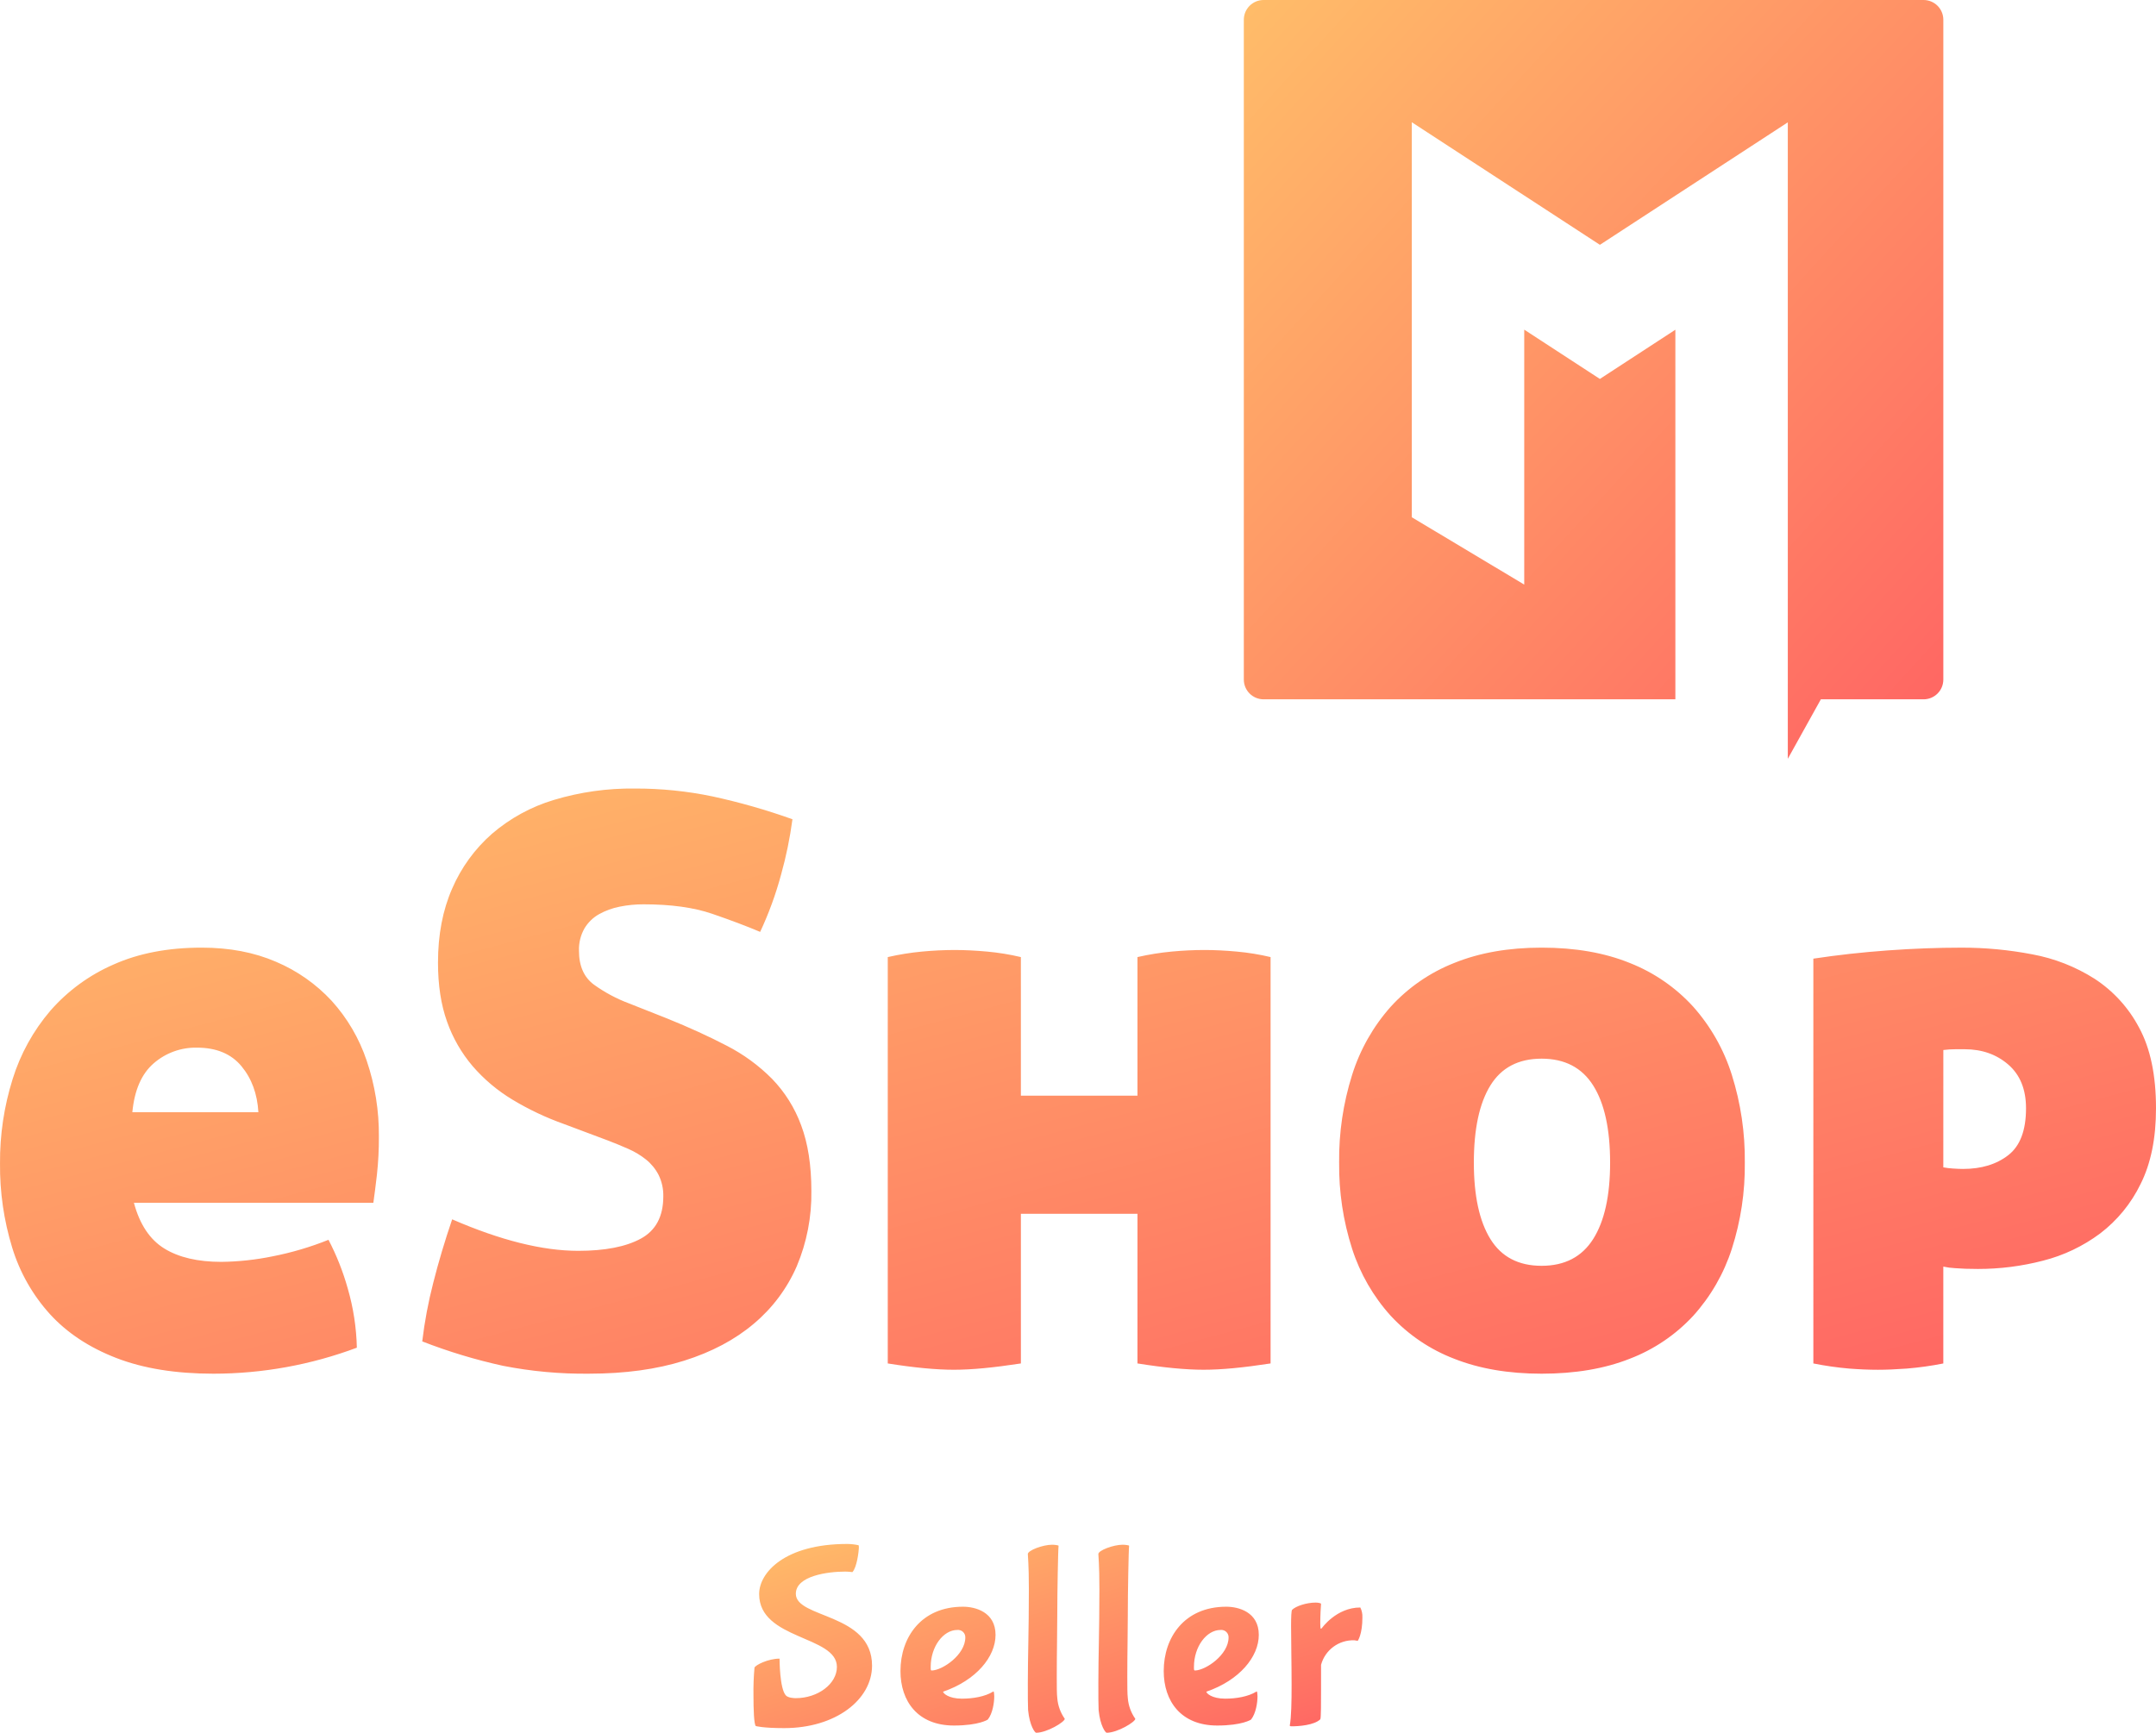
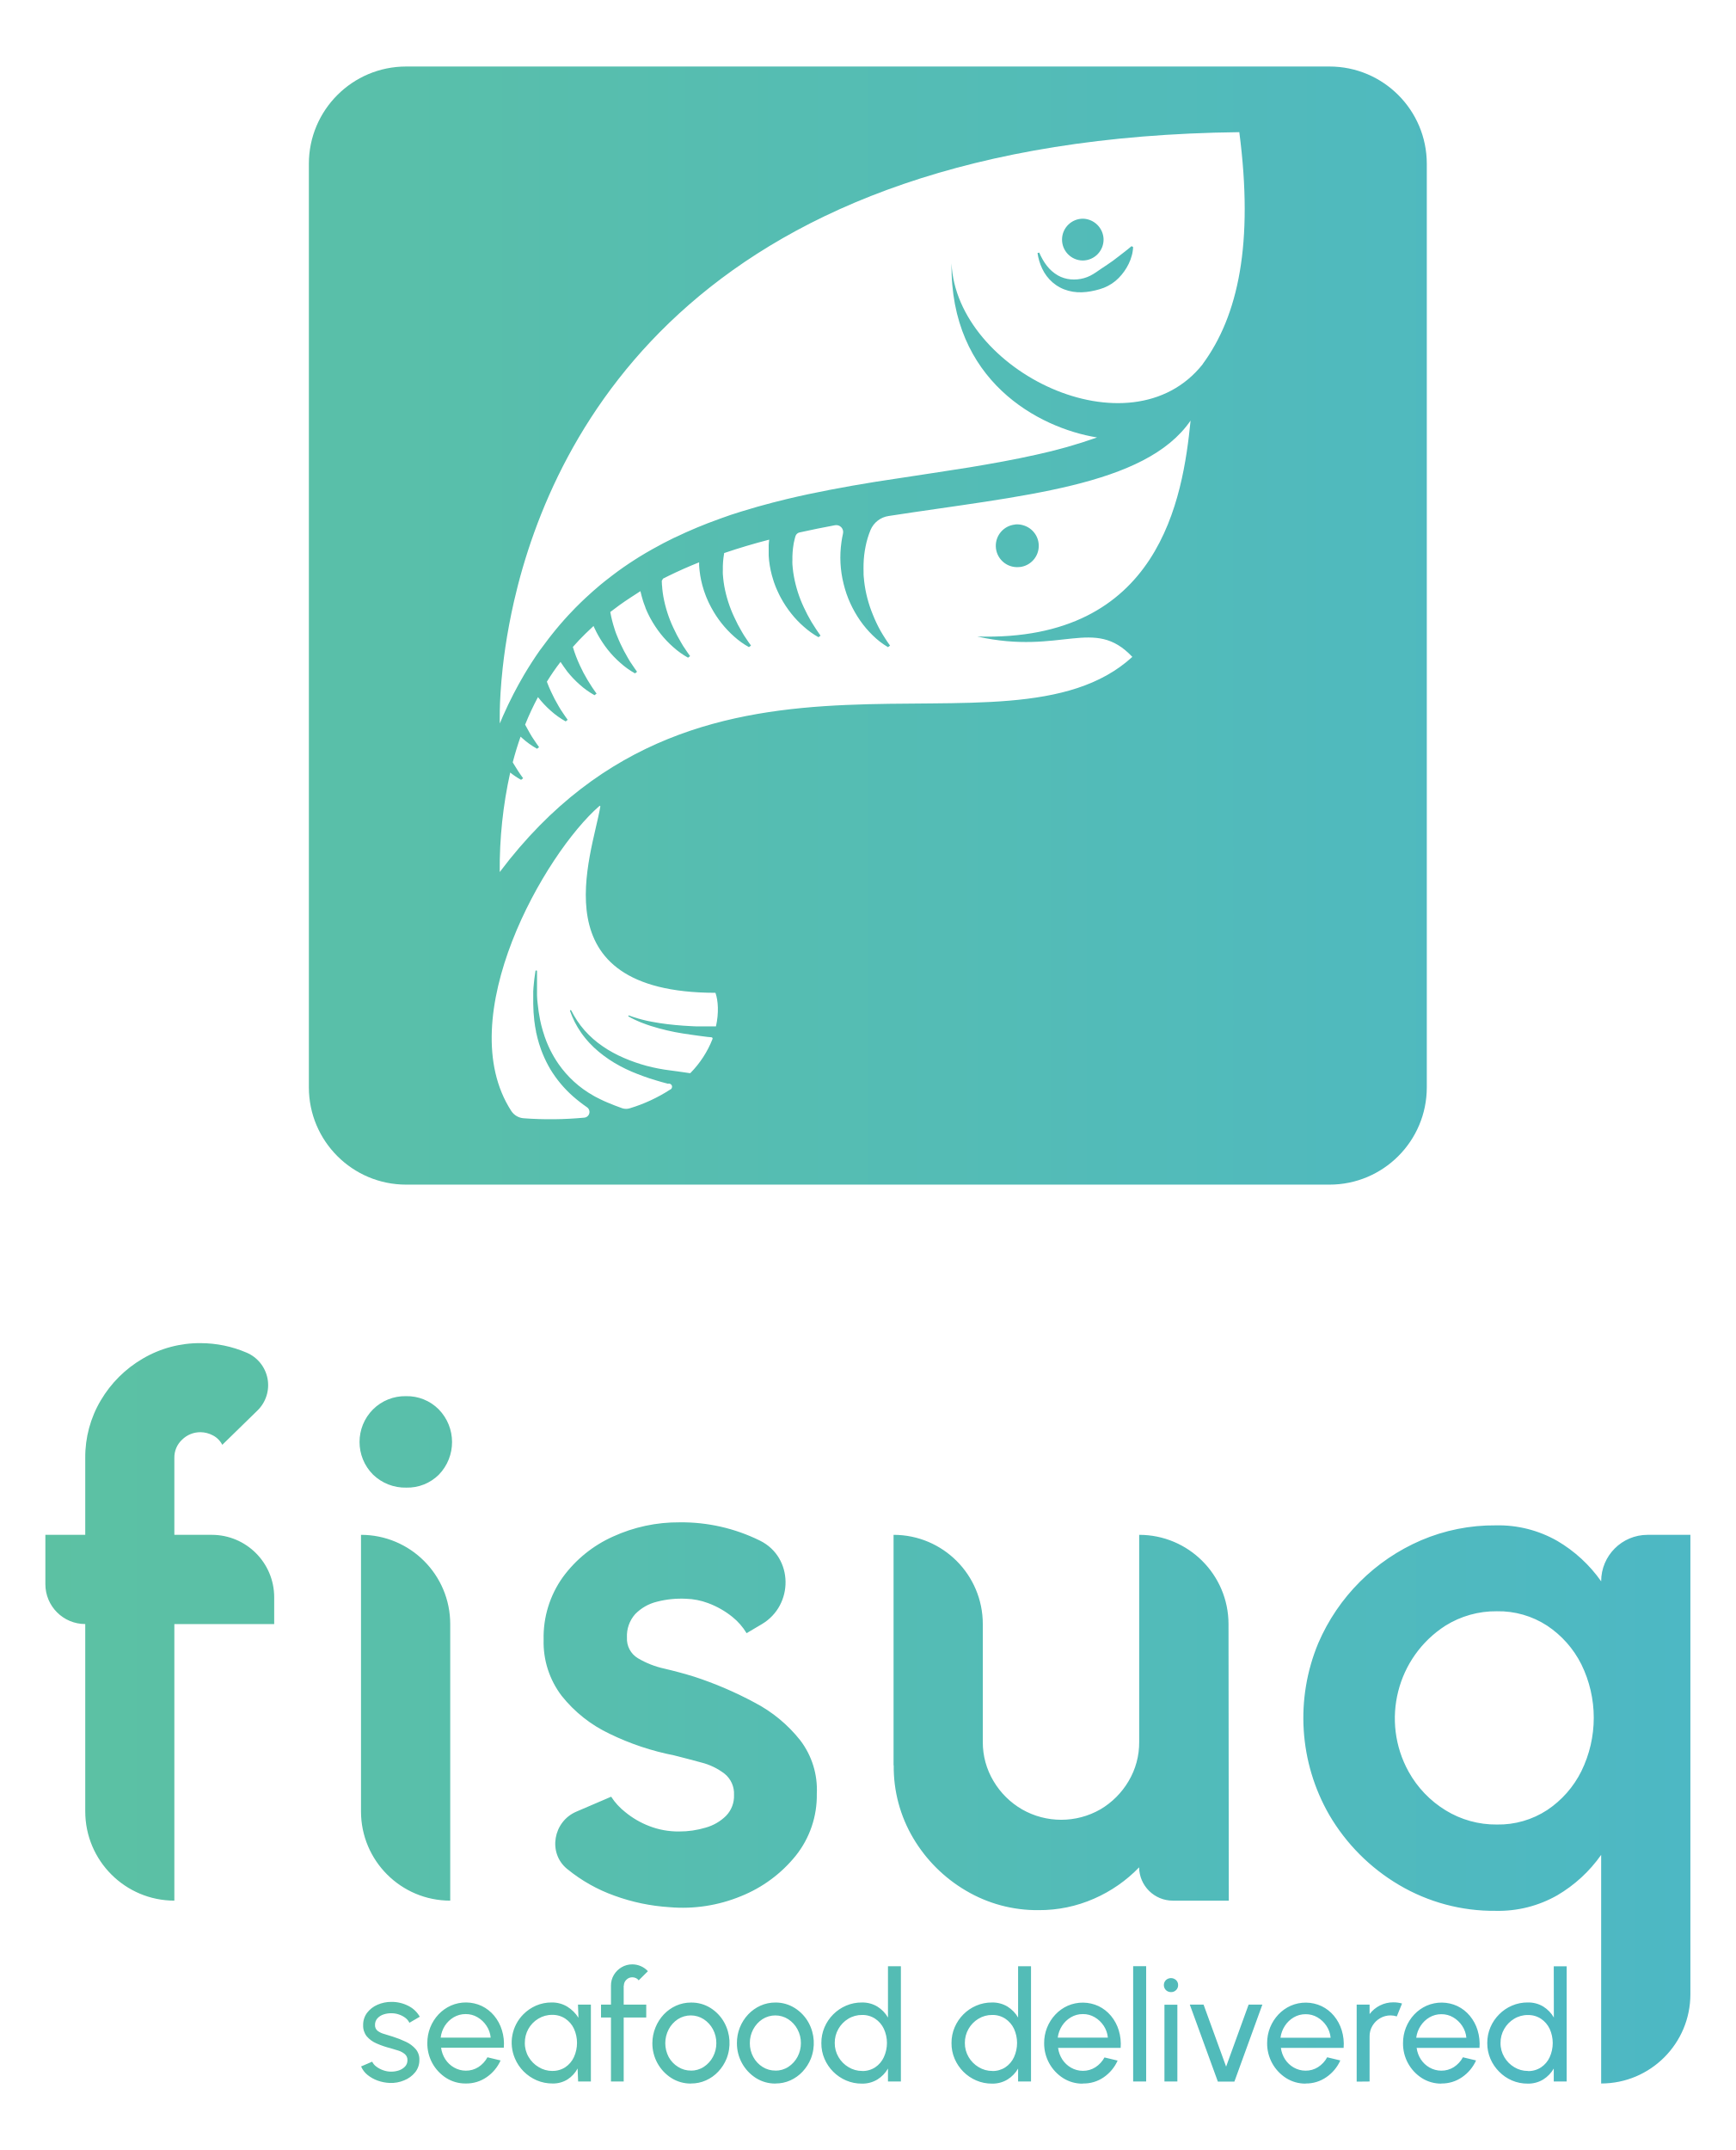
- <svg xmlns="http://www.w3.org/2000/svg" width="909.619" height="731.232" viewBox="0 0 909.619 731.232">
+ <svg xmlns="http://www.w3.org/2000/svg" id="Layer_1" data-name="Layer 1" viewBox="0 0 549.7 680.79">
  <defs>
-     <linearGradient id="linear-gradient" x2="1" y2="1" gradientUnits="objectBoundingBox">
-       <stop offset="0" stop-color="#ffbd69" />
-       <stop offset="1" stop-color="#ff6363" />
+     <linearGradient id="linear-gradient" x1="14.33" y1="340.39" x2="535.36" y2="340.39" gradientUnits="userSpaceOnUse">
+       <stop offset="0" stop-color="#5cc1a3" />
+       <stop offset="1" stop-color="#4db8c4" />
    </linearGradient>
  </defs>
-   <g id="seller" transform="translate(-67.382 -173.327)">
-     <path id="Delivery_Time" data-name="Delivery Time" d="M53.3-22.781c0-22.236-32.155-19.838-32.155-30.3,0-7.63,13.625-9.374,20.819-9.374a22.54,22.54,0,0,1,3.052.218c1.853-1.962,2.725-8.611,2.725-10.682a2.376,2.376,0,0,0-.109-.654,23.27,23.27,0,0,0-4.8-.545c-26.378,0-37.169,12.1-37.169,21.146,0,19.4,32.809,17.44,32.809,30.738,0,7.194-8.066,13.189-17.331,13.189-.763,0-3.161-.109-4.142-1.09-2.725-2.725-2.725-15.587-2.725-15.587-4.8,0-10.246,2.725-10.573,3.815A111.682,111.682,0,0,0,3.27-10.246c0,6,.218,12.208.981,12.971,0,0,2.834.872,11.99.872C37.932,3.6,53.3-8.393,53.3-22.781ZM92.65-34.662c0,7.3-9.592,13.843-14.17,13.952-.436,0-.436-.327-.436-1.526,0-8.611,5.341-15.587,11.227-15.587A3.076,3.076,0,0,1,92.65-34.662Zm-4.8,37.169C98.427,2.507,102.133,0,102.133,0c2.071-2.616,2.725-7.194,2.725-9.81,0-.654-.109-2.071-.327-2.071a.381.381,0,0,0-.218.109C100.934-9.7,95.92-8.829,91.233-8.829c-5.668,0-7.957-2.289-7.957-2.943,13.952-4.8,22.127-14.715,22.127-23.98,0-9.7-8.611-11.881-13.734-11.881-17.658,0-26.378,12.971-26.378,27.141C65.291-7.739,72.594,2.507,87.854,2.507Zm43.6-47.524c0-8.175.327-26.705.545-28.34,0-.218-1.744-.436-2.725-.436-3.924,0-10.246,2.4-10.246,3.924,0,1.2.436,3.924.436,14.933,0,17.331-.436,28.34-.436,39.458,0,5.341,0,9.7.109,11.445.654,6.758,2.943,9.592,3.379,9.592,4.578,0,12.1-4.578,12.1-5.886a17.582,17.582,0,0,1-3.161-8.72c-.218-1.744-.218-5.123-.218-9.265C131.236-28.667,131.454-36.842,131.454-45.017Zm29.757,0c0-8.175.327-26.705.545-28.34,0-.218-1.744-.436-2.725-.436-3.924,0-10.246,2.4-10.246,3.924,0,1.2.436,3.924.436,14.933,0,17.331-.436,28.34-.436,39.458,0,5.341,0,9.7.109,11.445.654,6.758,2.943,9.592,3.379,9.592,4.578,0,12.1-4.578,12.1-5.886a17.582,17.582,0,0,1-3.161-8.72c-.218-1.744-.218-5.123-.218-9.265C160.993-28.667,161.211-36.842,161.211-45.017Zm42.51,10.355c0,7.3-9.592,13.843-14.17,13.952-.436,0-.436-.327-.436-1.526,0-8.611,5.341-15.587,11.227-15.587A3.076,3.076,0,0,1,203.721-34.662Zm-4.8,37.169C209.5,2.507,213.2,0,213.2,0c2.071-2.616,2.725-7.194,2.725-9.81,0-.654-.109-2.071-.327-2.071a.381.381,0,0,0-.218.109c-3.379,2.071-8.393,2.943-13.08,2.943-5.668,0-7.957-2.289-7.957-2.943,13.952-4.8,22.127-14.715,22.127-23.98,0-9.7-8.611-11.881-13.734-11.881-17.658,0-26.378,12.971-26.378,27.141C176.362-7.739,183.665,2.507,198.925,2.507Zm61.258-45.671a8.428,8.428,0,0,0-.872-4.142c-10.137,0-16.241,8.72-16.241,8.72-.218.218-.327.218-.436.218-.218,0-.218-2.289-.218-2.507,0-2.834.218-6.976.327-7.957,0-.327-1.308-.545-2.289-.545-3.924,0-8.393,1.526-9.919,3.052-.327.327-.436,2.943-.436,6.867,0,6.322.218,16.023.218,24.743,0,7.085-.109,13.625-.763,17.222,0,.327.436.327.872.327,2.834,0,9.374-.436,11.99-2.943.327-.327.327-7.194.327-13.407v-9.592A14.052,14.052,0,0,1,256.8-33.463a11.448,11.448,0,0,1,1.417.218S260.183-35.861,260.183-43.164Z" transform="translate(382 899)" fill="url(#linear-gradient)" />
-     <g id="Group_5450" data-name="Group 5450">
-       <path id="Path_5852" data-name="Path 5852" d="M61.4,59.179Q65.059,72.8,74.2,78.454t24.093,5.651a114.224,114.224,0,0,0,21.6-2.327,130.488,130.488,0,0,0,23.6-6.979,106.468,106.468,0,0,1,8.144,20.6,97.573,97.573,0,0,1,3.822,24.926A172.7,172.7,0,0,1,94.969,131.3q-23.929,0-41.044-6.645T26.008,106.2A74.034,74.034,0,0,1,10.056,78.125,117.379,117.379,0,0,1,4.909,42.564,116.017,116.017,0,0,1,10.221,7,81.676,81.676,0,0,1,26.175-21.913,75.224,75.224,0,0,1,52.757-41.355Q68.709-48.5,89.98-48.5q17.614,0,31.407,5.981a68.38,68.38,0,0,1,23.43,16.449A71.457,71.457,0,0,1,159.607-.811a96.87,96.87,0,0,1,5.147,32.07,140.666,140.666,0,0,1-.832,16.118q-.832,7.145-1.5,11.8ZM87.99-6.294A26.926,26.926,0,0,0,69.711.354Q62.067,7,60.738,20.957h53.175q-.665-11.63-7.15-19.441T87.99-6.294Zm198.4-12.3q13.958,5.651,25.092,11.465A75.273,75.273,0,0,1,330.6,6.835a55.669,55.669,0,0,1,12.3,19.608q4.32,11.465,4.32,27.752a78.741,78.741,0,0,1-6.149,31.736,65.924,65.924,0,0,1-18.113,24.257q-11.965,10.136-29.412,15.62t-40.047,5.484a177.953,177.953,0,0,1-36.391-3.323,227.808,227.808,0,0,1-34.061-10.3A188.453,188.453,0,0,1,187.7,92.911q3.323-13.127,7.972-26.753,30.578,13.291,53.175,13.291,16.954,0,26.421-5.147t9.481-17.785a19.525,19.525,0,0,0-2-9.136,20.123,20.123,0,0,0-5.317-6.481,33.492,33.492,0,0,0-7.477-4.487q-4.155-1.828-8.477-3.49l-18.611-6.979a119.765,119.765,0,0,1-21.769-10.3A69.711,69.711,0,0,1,204.313,1.513a59.439,59.439,0,0,1-10.8-18.778q-3.82-10.635-3.82-24.927,0-17.614,5.981-31.24a65.071,65.071,0,0,1,16.778-23.1,71.668,71.668,0,0,1,26.089-14.29,113.589,113.589,0,0,1,34.231-4.819,158.506,158.506,0,0,1,32.736,3.323,269.454,269.454,0,0,1,33.733,9.641,169.939,169.939,0,0,1-4.819,23.43,147.784,147.784,0,0,1-8.807,24.1q-8.641-3.656-20.273-7.644t-28.914-3.987a49.935,49.935,0,0,0-10.136,1,29.647,29.647,0,0,0-8.641,3.157A16.752,16.752,0,0,0,251.5-56.64a17.917,17.917,0,0,0-2.327,9.472q0,9.641,6.314,14.29a63.514,63.514,0,0,0,14.956,7.972ZM484.805,63.83H435.617v63.145q-8.641,1.329-15.62,1.993t-12.629.664q-5.651,0-12.629-.664t-15.288-1.993V-44.512a112.013,112.013,0,0,1,14.457-2.327q7.145-.664,13.792-.664,6.315,0,13.624.664a101.159,101.159,0,0,1,14.29,2.327V13.978H484.8V-44.514a112.019,112.019,0,0,1,14.457-2.327q7.145-.664,13.792-.664,6.314,0,13.624.664a101.169,101.169,0,0,1,14.29,2.327V126.975q-8.641,1.329-15.62,1.993t-12.629.66q-5.651,0-12.629-.664T484.8,126.971Zm85.079-21.6a118.8,118.8,0,0,1,5.484-37.054,78.784,78.784,0,0,1,16.286-28.747,71.887,71.887,0,0,1,26.752-18.447Q634.358-48.5,655.3-48.5q21.269,0,37.222,6.481a71.889,71.889,0,0,1,26.753,18.445A78.782,78.782,0,0,1,735.557,5.175a118.8,118.8,0,0,1,5.484,37.06,114.564,114.564,0,0,1-5.484,36.391,77.538,77.538,0,0,1-16.286,28.249,71.162,71.162,0,0,1-26.752,18.107Q676.566,131.3,655.3,131.3q-20.937,0-36.89-6.315a71.16,71.16,0,0,1-26.753-18.113,77.535,77.535,0,0,1-16.285-28.253,114.559,114.559,0,0,1-5.482-36.387Zm114.326,0q0-21.269-7.145-32.571T655.3-1.645q-14.623,0-21.6,11.3t-6.979,32.577q0,20.937,6.979,32.237t21.6,11.3q14.624,0,21.769-11.3T684.21,42.228Zm140.578,1.993a32.9,32.9,0,0,0,4.155.5q2.493.166,4.154.167,11.632,0,19.11-5.816T859.684,19.3q0-11.965-7.477-18.445t-18.442-6.48h-3.822A41.549,41.549,0,0,0,824.8-5.3ZM769.958-43.848q15.287-2.321,31.406-3.482t31.075-1.164a157.334,157.334,0,0,1,29.911,2.826,73.983,73.983,0,0,1,26.251,10.3,55.431,55.431,0,0,1,18.778,20.606q7.145,13.127,7.145,34.069,0,18.944-6.481,31.9a58.157,58.157,0,0,1-17.116,20.937A68.267,68.267,0,0,1,866.833,83.61a108.819,108.819,0,0,1-27.418,3.49q-5.651,0-9.641-.332a29.276,29.276,0,0,1-4.985-.665V126.98a134.994,134.994,0,0,1-15.453,2.161q-6.813.5-12.13.5-5.651,0-12.13-.5a137.213,137.213,0,0,1-15.116-2.164Z" transform="translate(62.479 621.733)" fill="url(#linear-gradient)" />
-       <path id="Path_6382" data-name="Path 6382" d="M887.684,392.076V670.514a8.339,8.339,0,0,1-8.339,8.339H836.014l-13.946,25.09V551.267h0v-115.9l-.037.025L742.79,487.051h0l-31.919-20.812-2.21-1.43L678.89,445.4l-15.456-10.077v166.7l47.432,28.413V522.85h0l31.912,20.8h0l31.853-20.767V678.853H600.9a8.342,8.342,0,0,1-8.339-8.339V392.076a8.339,8.339,0,0,1,8.339-8.339H879.341a8.336,8.336,0,0,1,8.343,8.339Z" transform="translate(-0.408 -210.41)" fill="url(#linear-gradient)" />
-     </g>
-   </g>
+   <path d="M55.22,461.66V486H67.07a19.77,19.77,0,0,1,19.77,19.77v8.49H55.22v87.57h0A28.26,28.26,0,0,1,27,573.56V514.25h0a12.63,12.63,0,0,1-12.63-12.62V486H27V461.66a35.07,35.07,0,0,1,4.92-18.24,37.11,37.11,0,0,1,13.26-13.2,35.58,35.58,0,0,1,18.42-4.92,37.11,37.11,0,0,1,14.48,3h0a11.19,11.19,0,0,1,3.47,18.32L70.4,457.5a6.88,6.88,0,0,0-3-3,8.46,8.46,0,0,0-3.88-1,8.21,8.21,0,0,0-5.85,2.37A7.65,7.65,0,0,0,55.22,461.66Zm73.47,9.39a14.65,14.65,0,0,1-10.54-4.11,14.63,14.63,0,0,1,0-20.68,14.4,14.4,0,0,1,10.43-4.17,14.17,14.17,0,0,1,10.36,4.17,14.83,14.83,0,0,1,.06,20.68A14.1,14.1,0,0,1,128.69,471.05ZM114.33,486h0a28.26,28.26,0,0,1,28.26,28.26v87.57h0a28.26,28.26,0,0,1-28.26-28.26ZM212,603.9a62.11,62.11,0,0,1-17.43-3.65,50.19,50.19,0,0,1-14.88-8.4l-.13-.1c-6.13-5.08-4.34-15,3-18.11l11-4.72a20,20,0,0,0,4.52,4.92,27.39,27.39,0,0,0,7.47,4.35,25.44,25.44,0,0,0,9.55,1.74,28.73,28.73,0,0,0,8.4-1.22,14.84,14.84,0,0,0,6.48-3.77,9,9,0,0,0,2.49-6.6,8.08,8.08,0,0,0-2.95-6.66,20.18,20.18,0,0,0-7.41-3.59c-3-.81-5.85-1.56-8.63-2.26A83,83,0,0,1,193.07,549a42.63,42.63,0,0,1-15.17-12,28,28,0,0,1-5.73-17.78,32.68,32.68,0,0,1,6.08-19.81,39.9,39.9,0,0,1,15.87-12.85,49.83,49.83,0,0,1,21.14-4.52,56,56,0,0,1,25.31,5.74l.23.11c10.53,5.3,10.62,20.41.47,26.4l-4.82,2.85a19.45,19.45,0,0,0-4.51-5.16,27.41,27.41,0,0,0-7.68-4.36,21.66,21.66,0,0,0-7-1.38,30.7,30.7,0,0,0-9.21.94,14.35,14.35,0,0,0-6.89,3.93,10.41,10.41,0,0,0-2.6,7.42,7.17,7.17,0,0,0,3.47,6.54,28.22,28.22,0,0,0,8.4,3.3q4.92,1.15,9.44,2.55a117.33,117.33,0,0,1,19.17,8.22,44.85,44.85,0,0,1,14.42,11.94A25.79,25.79,0,0,1,258.69,568,30.56,30.56,0,0,1,252,587.63a42.73,42.73,0,0,1-17.32,12.79A48.45,48.45,0,0,1,212,603.9Zm71-44.94V486h0a28.26,28.26,0,0,1,28.26,28.26v37.3A23.82,23.82,0,0,0,314.67,564a25.09,25.09,0,0,0,9,8.92,25,25,0,0,0,24.85,0,25.29,25.29,0,0,0,8.91-8.92,23.82,23.82,0,0,0,3.36-12.45V486h0a28.29,28.29,0,0,1,28.29,28.26l.09,87.57H371.43a10.66,10.66,0,0,1-10.66-10.54h0a44.63,44.63,0,0,1-14.24,9.9,43,43,0,0,1-17.61,3.65,44.27,44.27,0,0,1-23.05-6.2,47.08,47.08,0,0,1-16.62-16.56A44.18,44.18,0,0,1,283.05,559Zm190.69,46.1a58.89,58.89,0,0,1-30.64-8.22A62.2,62.2,0,0,1,421,574.71a61.6,61.6,0,0,1-3.48-54.44,62.17,62.17,0,0,1,32.55-32.54A58.93,58.93,0,0,1,473.74,483a37.59,37.59,0,0,1,19.46,4.92,44.55,44.55,0,0,1,13.9,12.8h0A14.71,14.71,0,0,1,521.81,486h13.55V631.47a28.26,28.26,0,0,1-28.26,28.26h0V587.34a44.55,44.55,0,0,1-13.9,12.8A37.59,37.59,0,0,1,473.74,605.06Zm.35-94.86a30.16,30.16,0,0,0-16.27,4.57A34.9,34.9,0,0,0,446.12,561a33.24,33.24,0,0,0,11.7,12.22,30.46,30.46,0,0,0,16.27,4.51A28.16,28.16,0,0,0,490,573.15a31.75,31.75,0,0,0,10.82-12.28,38.39,38.39,0,0,0,0-33.88A31.83,31.83,0,0,0,490,514.77,28.19,28.19,0,0,0,474.09,510.2ZM123.46,659.56a12.94,12.94,0,0,1-3.84-.74,11,11,0,0,1-3.26-1.83,7,7,0,0,1-2-2.66l3.51-1.51a4.14,4.14,0,0,0,1.31,1.56,7.87,7.87,0,0,0,2.19,1.16,7.3,7.3,0,0,0,2.51.44,7.64,7.64,0,0,0,2.51-.41,4.78,4.78,0,0,0,1.91-1.23,2.83,2.83,0,0,0,.74-2,2.36,2.36,0,0,0-.82-1.91,6,6,0,0,0-2-1.1c-.82-.26-1.65-.52-2.5-.76a27.26,27.26,0,0,1-4.48-1.53,8.32,8.32,0,0,1-3.1-2.26,5.39,5.39,0,0,1-1.13-3.52,6.35,6.35,0,0,1,1.25-3.92,8.26,8.26,0,0,1,3.3-2.55,10.73,10.73,0,0,1,4.38-.9,11.5,11.5,0,0,1,5.38,1.26,8.52,8.52,0,0,1,3.63,3.44l-3.29,1.92a4.2,4.2,0,0,0-1.26-1.55,7,7,0,0,0-2-1.06,7.2,7.2,0,0,0-2.24-.41,7.6,7.6,0,0,0-2.64.36,4.48,4.48,0,0,0-2,1.26,3,3,0,0,0-.75,2.08,2.23,2.23,0,0,0,.8,1.85,5.92,5.92,0,0,0,2.06,1c.86.25,1.79.54,2.79.86a32.44,32.44,0,0,1,4.14,1.63,9.21,9.21,0,0,1,3.1,2.32,5,5,0,0,1,1.16,3.43,6.08,6.08,0,0,1-1.34,3.91,8.46,8.46,0,0,1-3.47,2.54A10.55,10.55,0,0,1,123.46,659.56Zm24,.17a11.32,11.32,0,0,1-6.12-1.73,12.91,12.91,0,0,1-6-11.07,13.15,13.15,0,0,1,3.56-9.1,12.42,12.42,0,0,1,3.89-2.76,11.84,11.84,0,0,1,9.77.11,11.71,11.71,0,0,1,3.94,3.08,13.06,13.06,0,0,1,2.46,4.58,14.6,14.6,0,0,1,.6,5.57H139.7a8.82,8.82,0,0,0,1.36,3.69,8,8,0,0,0,2.74,2.57,7.51,7.51,0,0,0,3.71,1,7.29,7.29,0,0,0,4-1.13,8.53,8.53,0,0,0,2.87-3.11l4.16,1a12.7,12.7,0,0,1-4.4,5.29A11.23,11.23,0,0,1,147.51,659.73Zm-7.94-14.53h15.88a8,8,0,0,0-1.32-3.74,8.58,8.58,0,0,0-2.85-2.71,7.2,7.2,0,0,0-3.77-1,7.36,7.36,0,0,0-3.75,1,8.49,8.49,0,0,0-2.81,2.69A8.88,8.88,0,0,0,139.57,645.2Zm43.53-10.45h4.09V659.1H183.1l-.17-4.12a9.3,9.3,0,0,1-3.15,3.44,8.61,8.61,0,0,1-4.79,1.31,12.56,12.56,0,0,1-5-1,13.24,13.24,0,0,1-4.13-2.8,12.9,12.9,0,0,1-2.78-4.13,12.73,12.73,0,0,1,2.69-14,12.9,12.9,0,0,1,4-2.73,12.29,12.29,0,0,1,4.92-1,9.31,9.31,0,0,1,5,1.35,10.87,10.87,0,0,1,3.51,3.5Zm-8.18,21a7.33,7.33,0,0,0,4.18-1.18,7.75,7.75,0,0,0,2.72-3.2,10.86,10.86,0,0,0,0-9,7.86,7.86,0,0,0-2.74-3.18,7.26,7.26,0,0,0-4.15-1.19,8.24,8.24,0,0,0-4.38,1.2,8.8,8.8,0,0,0-4.28,7.67,8.51,8.51,0,0,0,1.19,4.46,8.94,8.94,0,0,0,3.16,3.19A8.22,8.22,0,0,0,174.92,655.76Zm22.66-27v6h7.14v4.09h-7.14V659.1H193.5V638.84h-3.15v-4.09h3.15v-6a6.43,6.43,0,0,1,.91-3.39,6.93,6.93,0,0,1,2.46-2.44,6.53,6.53,0,0,1,3.39-.91,6.67,6.67,0,0,1,2.66.55,6.55,6.55,0,0,1,2.28,1.61l-2.92,2.9a2.22,2.22,0,0,0-.88-.72,2.7,2.7,0,0,0-1.14-.25,2.57,2.57,0,0,0-1.88.78A2.53,2.53,0,0,0,197.58,628.74Zm21.26,31a11.38,11.38,0,0,1-6.13-1.73,13,13,0,0,1-6.05-11.07,13.18,13.18,0,0,1,1-5,13.32,13.32,0,0,1,2.62-4.09,12.38,12.38,0,0,1,3.88-2.76,11.47,11.47,0,0,1,4.73-1A11.32,11.32,0,0,1,225,635.8a12.68,12.68,0,0,1,4.4,4.65,13.5,13.5,0,0,1,.7,11.44,13.21,13.21,0,0,1-2.62,4.08,12,12,0,0,1-3.87,2.76A11.28,11.28,0,0,1,218.84,659.73Zm0-4.09a7.36,7.36,0,0,0,4.12-1.2,8.65,8.65,0,0,0,2.9-3.19,9,9,0,0,0,1.06-4.32,9.12,9.12,0,0,0-1.08-4.39,8.75,8.75,0,0,0-2.91-3.18,7.59,7.59,0,0,0-8.21,0,8.67,8.67,0,0,0-2.89,3.2,9.44,9.44,0,0,0,0,8.77,8.33,8.33,0,0,0,3,3.14A7.39,7.39,0,0,0,218.84,655.64Zm26.78,4.09a11.35,11.35,0,0,1-6.13-1.73,13,13,0,0,1-6.05-11.07,13.1,13.1,0,0,1,3.57-9.1,12.38,12.38,0,0,1,3.88-2.76,11.47,11.47,0,0,1,4.73-1,11.34,11.34,0,0,1,6.12,1.73,12.68,12.68,0,0,1,4.4,4.65,13.5,13.5,0,0,1,.7,11.44,13.39,13.39,0,0,1-2.62,4.08,12,12,0,0,1-3.87,2.76A11.28,11.28,0,0,1,245.62,659.73Zm0-4.09a7.36,7.36,0,0,0,4.12-1.2,8.65,8.65,0,0,0,2.9-3.19,9.14,9.14,0,0,0,1.06-4.32,9,9,0,0,0-1.09-4.39,8.58,8.58,0,0,0-2.91-3.18,7.58,7.58,0,0,0-8.2,0,8.69,8.69,0,0,0-2.9,3.2,9.11,9.11,0,0,0-1.07,4.36,9,9,0,0,0,1.1,4.41,8.39,8.39,0,0,0,2.94,3.14A7.43,7.43,0,0,0,245.62,655.64Zm35.66-33.06h4.09V659.1h-4.09V655a9.88,9.88,0,0,1-3.34,3.46,9.08,9.08,0,0,1-4.92,1.31,12.32,12.32,0,0,1-5-1,13,13,0,0,1-6.84-6.84,12.28,12.28,0,0,1-1-5,12.41,12.41,0,0,1,1-5,13,13,0,0,1,6.84-6.85,12.32,12.32,0,0,1,5-1,9.08,9.08,0,0,1,4.92,1.31,9.88,9.88,0,0,1,3.34,3.46Zm-8.21,33.18a7.33,7.33,0,0,0,4.18-1.18,7.75,7.75,0,0,0,2.72-3.2,10.76,10.76,0,0,0,0-9,7.86,7.86,0,0,0-2.74-3.18,7.26,7.26,0,0,0-4.15-1.19,8.23,8.23,0,0,0-4.37,1.2,8.86,8.86,0,0,0-3.12,3.2,8.72,8.72,0,0,0-1.17,4.47,8.61,8.61,0,0,0,1.19,4.46,8.94,8.94,0,0,0,3.16,3.19A8.22,8.22,0,0,0,273.07,655.76Zm49.42-33.18h4.09V659.1h-4.09V655a9.88,9.88,0,0,1-3.34,3.46,9.07,9.07,0,0,1-4.91,1.31,12.33,12.33,0,0,1-5-1,12.91,12.91,0,0,1-4.08-2.76,13.25,13.25,0,0,1-2.76-4.08,12.28,12.28,0,0,1-1-5,12.41,12.41,0,0,1,1-5,13.18,13.18,0,0,1,2.76-4.09,12.91,12.91,0,0,1,4.08-2.76,12.33,12.33,0,0,1,5-1,9.07,9.07,0,0,1,4.91,1.31,9.88,9.88,0,0,1,3.34,3.46Zm-8.2,33.18a7.32,7.32,0,0,0,4.17-1.18,7.7,7.7,0,0,0,2.73-3.2,10.86,10.86,0,0,0,0-9,7.94,7.94,0,0,0-2.74-3.18,7.28,7.28,0,0,0-4.15-1.19,8.18,8.18,0,0,0-4.37,1.2,8.89,8.89,0,0,0-3.13,3.2,8.72,8.72,0,0,0-1.17,4.47,8.61,8.61,0,0,0,1.19,4.46,9,9,0,0,0,3.17,3.19A8.19,8.19,0,0,0,314.29,655.76Zm28.63,4a11.35,11.35,0,0,1-6.13-1.73,13,13,0,0,1-6.05-11.07,13.1,13.1,0,0,1,3.57-9.1,12.38,12.38,0,0,1,3.88-2.76,11.87,11.87,0,0,1,9.78.11,11.71,11.71,0,0,1,3.94,3.08,13.22,13.22,0,0,1,2.46,4.58,15,15,0,0,1,.6,5.57H335.1a9,9,0,0,0,1.36,3.69,8.11,8.11,0,0,0,2.74,2.57,7.52,7.52,0,0,0,3.72,1,7.23,7.23,0,0,0,4-1.13,8.47,8.47,0,0,0,2.88-3.11l4.16,1a12.72,12.72,0,0,1-4.41,5.29A11.18,11.18,0,0,1,342.92,659.73ZM335,645.2h15.87a8.11,8.11,0,0,0-1.31-3.74,8.68,8.68,0,0,0-2.85-2.71,7.2,7.2,0,0,0-3.77-1,7.31,7.31,0,0,0-3.75,1,8.43,8.43,0,0,0-2.82,2.69A9,9,0,0,0,335,645.2Zm23.88,13.9V622.58H363V659.1Zm12-28.31a2.25,2.25,0,0,1-1.63-.64,2.25,2.25,0,0,1,0-3.16,2.37,2.37,0,0,1,3.22,0,2.09,2.09,0,0,1,.65,1.58,2.12,2.12,0,0,1-.64,1.58A2.16,2.16,0,0,1,370.88,630.79Zm-2.09,4h4.09V659.1h-4.09Zm22.15,24.35h-5.23l-8.89-24.39h4.36l7.14,19.64,7.13-19.64h4.35Zm22.55.63a11.38,11.38,0,0,1-6.13-1.73,13,13,0,0,1-6.05-11.07,13.18,13.18,0,0,1,.95-5,13.32,13.32,0,0,1,2.62-4.09,12.38,12.38,0,0,1,3.88-2.76,11.87,11.87,0,0,1,9.78.11,11.71,11.71,0,0,1,3.94,3.08,13.06,13.06,0,0,1,2.46,4.58,15,15,0,0,1,.6,5.57H405.67A8.83,8.83,0,0,0,407,652.1a8,8,0,0,0,2.73,2.57,7.55,7.55,0,0,0,3.72,1,7.23,7.23,0,0,0,4-1.13,8.47,8.47,0,0,0,2.88-3.11l4.16,1a12.65,12.65,0,0,1-4.41,5.29A11.18,11.18,0,0,1,413.49,659.73Zm-7.94-14.53h15.87a8.11,8.11,0,0,0-1.31-3.74,8.68,8.68,0,0,0-2.85-2.71,7.2,7.2,0,0,0-3.77-1,7.31,7.31,0,0,0-3.75,1,8.31,8.31,0,0,0-2.81,2.69A8.88,8.88,0,0,0,405.55,645.2Zm24.12,13.9V634.75h4.09v3a9.43,9.43,0,0,1,3.27-2.72,9.28,9.28,0,0,1,4.28-1,9.94,9.94,0,0,1,2.73.37l-1.66,4.09a6.42,6.42,0,0,0-1.95-.32,6.52,6.52,0,0,0-3.34.89,6.73,6.73,0,0,0-2.43,2.4,6.4,6.4,0,0,0-.9,3.36V659.1Zm26.81.63a11.38,11.38,0,0,1-6.13-1.73,12.94,12.94,0,0,1-6-11.07,13.15,13.15,0,0,1,3.56-9.1,12.31,12.31,0,0,1,3.89-2.76,11.84,11.84,0,0,1,9.77.11,11.71,11.71,0,0,1,3.94,3.08,13.06,13.06,0,0,1,2.46,4.58,15,15,0,0,1,.6,5.57H448.66A8.83,8.83,0,0,0,450,652.1a8,8,0,0,0,2.73,2.57,7.55,7.55,0,0,0,3.72,1,7.29,7.29,0,0,0,4-1.13,8.53,8.53,0,0,0,2.87-3.11l4.16,1a12.65,12.65,0,0,1-4.41,5.29A11.18,11.18,0,0,1,456.48,659.73Zm-7.94-14.53h15.87a8,8,0,0,0-1.31-3.74,8.68,8.68,0,0,0-2.85-2.71,7.2,7.2,0,0,0-3.77-1,7.31,7.31,0,0,0-3.75,1,8.4,8.4,0,0,0-2.81,2.69A8.88,8.88,0,0,0,448.54,645.2Zm43.55-22.62h4.09V659.1h-4.09V655a9.94,9.94,0,0,1-3.33,3.46,9.13,9.13,0,0,1-4.92,1.31,12.33,12.33,0,0,1-5-1A12.75,12.75,0,0,1,474.8,656a13.1,13.1,0,0,1-2.77-4.08,12.45,12.45,0,0,1-1-5,12.58,12.58,0,0,1,1-5,13,13,0,0,1,2.77-4.09,12.75,12.75,0,0,1,4.07-2.76,12.33,12.33,0,0,1,5-1,9.13,9.13,0,0,1,4.92,1.31,9.94,9.94,0,0,1,3.33,3.46Zm-8.2,33.18a7.29,7.29,0,0,0,4.17-1.18,7.7,7.7,0,0,0,2.73-3.2,10.86,10.86,0,0,0,0-9,7.86,7.86,0,0,0-2.74-3.18,7.28,7.28,0,0,0-4.15-1.19,8.18,8.18,0,0,0-4.37,1.2,8.89,8.89,0,0,0-3.13,3.2,8.72,8.72,0,0,0-1.17,4.47,8.52,8.52,0,0,0,1.2,4.46,8.87,8.87,0,0,0,3.16,3.19A8.19,8.19,0,0,0,483.89,655.76Zm-141-573.31a6.64,6.64,0,0,0,6.62-6.83,6.71,6.71,0,0,0-6.45-6.41,6.62,6.62,0,1,0-.17,13.24Zm14.37-3.62-1,.79-1,.77-.95.74c-1.25,1-2.46,1.87-3.69,2.68L348.89,85l-1.76,1.21a17.33,17.33,0,0,1-1.85,1.1,10.85,10.85,0,0,1-2,.77,11.62,11.62,0,0,1-2.09.38,12.51,12.51,0,0,1-2.12,0,10.63,10.63,0,0,1-2.08-.41,9.47,9.47,0,0,1-2-.87,11.9,11.9,0,0,1-3.42-3,16,16,0,0,1-1.34-2,22.56,22.56,0,0,1-1.1-2.2l-.54.15a18.46,18.46,0,0,0,.55,2.51,17.28,17.28,0,0,0,.94,2.44,13.23,13.23,0,0,0,3.27,4.33,12.57,12.57,0,0,0,5,2.65,13.59,13.59,0,0,0,2.84.47,16.18,16.18,0,0,0,2.87-.08,23.16,23.16,0,0,0,2.82-.5,20.55,20.55,0,0,0,2.74-.83,14.06,14.06,0,0,0,2.52-1.32,13.33,13.33,0,0,0,2.17-1.79,16.82,16.82,0,0,0,3.18-4.52,13.82,13.82,0,0,0,.95-2.56c.06-.22.12-.45.17-.67s.09-.44.12-.67a9,9,0,0,0,.13-1.38l-.49-.26C358,78.28,357.65,78.56,357.3,78.83Zm-35.81,87.23a6.76,6.76,0,1,0,7.41,7.42A6.8,6.8,0,0,0,321.49,166.06Zm0,0a6.76,6.76,0,1,0,7.41,7.42A6.8,6.8,0,0,0,321.49,166.06ZM97.82,51.89v292.4a30.82,30.82,0,0,0,30.82,30.82H421.05a30.82,30.82,0,0,0,30.83-30.82V51.89a30.83,30.83,0,0,0-30.83-30.83H128.64A30.82,30.82,0,0,0,97.82,51.89ZM226.75,325h-.15l-1.26,0h-1.27l-2.55,0c-.85,0-1.7,0-2.54-.07-1.69-.08-3.38-.2-5.06-.36s-3.37-.35-5-.61c-.41-.06-.83-.12-1.25-.21l-1.25-.22-1.25-.25-.62-.14-.61-.15c-.21-.06-.42-.09-.62-.15l-.62-.17c-.4-.11-.82-.21-1.22-.36l-.61-.18c-.21-.07-.41-.12-.61-.2l-1.05-.38a.18.18,0,0,0-.22.09h0a.19.19,0,0,0,0,.07.17.17,0,0,0,.09.16l1,.54.58.29.59.28c.39.19.79.35,1.19.53l.6.25.61.23c1.62.63,3.28,1.15,5,1.62.83.23,1.68.43,2.53.64s1.69.38,2.54.55,1.71.31,2.56.45,1.72.27,2.57.38c1.73.23,3.44.51,5.17.7.43.06.86.09,1.3.12h0a.4.4,0,0,1,.34.55,32,32,0,0,1-7,10.77l-.15.05-2.38-.35-3.8-.52a56.37,56.37,0,0,1-7.54-1.45,52.75,52.75,0,0,1-7.22-2.52c-1.17-.5-2.31-1.06-3.43-1.67a33.77,33.77,0,0,1-3.26-2,30.74,30.74,0,0,1-5.75-5.06,28.32,28.32,0,0,1-2.35-3.07,32.44,32.44,0,0,1-1.87-3.24.17.17,0,0,0-.22-.08l-.06,0,0,0a.18.18,0,0,0-.11.22,31.14,31.14,0,0,0,1.5,3.53,30.29,30.29,0,0,0,2.07,3.45l.6.81c.18.25.38.49.57.73s.43.53.66.79l.72.81a31.2,31.2,0,0,0,2.95,2.8,39.87,39.87,0,0,0,6.75,4.54c1.2.65,2.42,1.23,3.66,1.77s2.51,1,3.78,1.48,2.56.87,3.86,1.27,2.6.77,3.91,1.1h0a1,1,0,0,1,.59,1.92,50.2,50.2,0,0,1-12.63,5.84,3.87,3.87,0,0,1-2.45,0h0c-1.58-.56-3.15-1.16-4.69-1.82l-1.15-.5c-.18-.08-.38-.17-.56-.27l-.56-.27c-.38-.17-.75-.37-1.12-.56l-.56-.29-.54-.31a33.34,33.34,0,0,1-11-10,35.63,35.63,0,0,1-2.57-4.34l-.55-1.15c-.17-.39-.32-.78-.5-1.17-.07-.19-.17-.39-.24-.59l-.22-.6-.22-.59-.11-.3-.09-.31-.39-1.21a5.34,5.34,0,0,1-.18-.62l-.17-.62-.17-.62c-.06-.21-.09-.42-.15-.63l-.28-1.26c-.33-1.69-.6-3.4-.76-5.12l-.07-.65-.06-.65-.07-1.3,0-.65c0-.22,0-.44,0-.65l0-1.31c0-.43,0-.87,0-1.3l0-1.32c0-.44,0-.87,0-1.31l0-1.14a.18.18,0,0,0-.16-.19h-.14a.17.17,0,0,0-.19.15c-.12.81-.24,1.63-.35,2.45l-.14,1.31c-.05.44-.11.88-.13,1.33l-.09,1.32c0,.23,0,.45,0,.67l0,.66,0,1.34c0,.22,0,.44,0,.66v.67a50.39,50.39,0,0,0,.34,5.35l.19,1.33c0,.22.06.45.1.67l.12.67.13.66q0,.33.12.66l.31,1.33.08.32.09.33.19.65.18.66c.06.21.15.43.22.64.14.43.28.87.43,1.29l.5,1.28a38.67,38.67,0,0,0,2.44,4.91,37.18,37.18,0,0,0,7.06,8.46,48.36,48.36,0,0,0,4.53,3.54,1.81,1.81,0,0,1-.85,3.29,114.6,114.6,0,0,1-19.15.2,5.14,5.14,0,0,1-4-2.34c-19.12-29.57,10.58-81.48,27.93-96.55a.18.18,0,0,1,.29.16c-2.56,15.41-20.2,58.89,36.34,59a.17.17,0,0,1,.16.11C227.43,316.85,227.72,320.67,226.75,325ZM358.62,208c-39.91,36.56-135-18.67-200.35,68.13a139.41,139.41,0,0,1,3.32-31.51,23.22,23.22,0,0,0,3.44,2.31l.65-.5-.76-1.06c-.25-.36-.49-.73-.74-1.08-.47-.73-.94-1.46-1.38-2.21-.15-.23-.28-.47-.41-.7.73-2.81,1.56-5.51,2.48-8.12l.55.49a25.69,25.69,0,0,0,4.66,3.34l.65-.5-.76-1.07c-.25-.35-.49-.72-.73-1.08-.48-.72-1-1.45-1.39-2.2-.54-.91-1-1.84-1.54-2.78a88.45,88.45,0,0,1,4.07-8.72h0a31.28,31.28,0,0,0,4.09,4.35,26.34,26.34,0,0,0,4.68,3.34l.64-.5-.76-1.07-.73-1.08c-.48-.72-1-1.46-1.39-2.2a46.93,46.93,0,0,1-2.41-4.61c-.48-1-.91-2.06-1.3-3.11q2-3.27,4.32-6.27c.66,1,1.36,2,2.1,3a32.57,32.57,0,0,0,4,4.21,25.71,25.71,0,0,0,4.67,3.33l.65-.5-.77-1.07c-.25-.35-.48-.71-.73-1.08-.47-.72-.94-1.45-1.38-2.2a43.88,43.88,0,0,1-2.42-4.6,41.41,41.41,0,0,1-2.21-5.82c1.28-1.47,2.62-2.87,4-4.22.84-.82,1.69-1.63,2.55-2.42.08.17.15.34.22.5l.33.68c.11.23.21.46.33.68l.35.66c.09.15.16.29.24.44a35,35,0,0,0,3,4.5,31.14,31.14,0,0,0,4,4.2,25.22,25.22,0,0,0,4.66,3.34l.65-.5-.75-1.07c-.25-.35-.49-.71-.73-1.07-.49-.72-1-1.46-1.4-2.21a50.29,50.29,0,0,1-2.41-4.6l-.54-1.21c-.5-1.17-1-2.37-1.35-3.58a38.07,38.07,0,0,1-1.27-5.05.78.78,0,0,1,0-.16c.94-.73,1.89-1.44,2.86-2.14q1.75-1.26,3.57-2.44,1.51-1,3.09-2c.22,1,.49,2,.8,3l.24.73c.08.24.18.48.27.72l.27.72,0,.08.26.62c.07.15.13.31.2.46s.07.16.1.23l.33.69c.11.22.21.46.33.67l.35.67a34.88,34.88,0,0,0,3.26,4.94,32.38,32.38,0,0,0,4,4.2,25.24,25.24,0,0,0,4.67,3.33l.65-.5-.76-1.06c-.26-.35-.49-.72-.73-1.08-.48-.72-1-1.45-1.39-2.21a45.86,45.86,0,0,1-2.42-4.6,39.94,39.94,0,0,1-3.16-9.84c-.15-.84-.27-1.69-.35-2.54,0-.43-.07-.86-.11-1.28s0-.82-.05-1.22l.4-.7,1.68-.84c3.17-1.56,6.43-3,9.75-4.32,0,.34,0,.68,0,1l.06.82.08.8a30.94,30.94,0,0,0,1.33,6.16l.08.26.43,1.19.27.72.3.7.36.82.27.56c.2.42.41.84.64,1.25l.05.09a33.17,33.17,0,0,0,7.23,9.14,25.84,25.84,0,0,0,4.68,3.34l.65-.5-.77-1.06c-.24-.36-.48-.73-.73-1.09-.48-.72-1-1.45-1.39-2.2a46.93,46.93,0,0,1-2.41-4.61,40,40,0,0,1-3.16-9.83c-.16-.85-.26-1.7-.35-2.55-.05-.42-.08-.86-.11-1.28s0-.85,0-1.29a26.33,26.33,0,0,1,.38-5.09c0-.09,0-.19.05-.29,4.65-1.58,9.42-3,14.24-4.24v.06c-.06.56-.13,1.12-.15,1.68,0,.28,0,.56,0,.83v.83c0,.55,0,1.1,0,1.64a7.36,7.36,0,0,0,.06.82l.07.8a31.2,31.2,0,0,0,1.34,6.17l.21.66.29.79.27.71.3.71c.1.23.2.46.31.69l.32.68c.11.23.21.46.33.68l.35.66a34,34,0,0,0,3.26,4.94,31.14,31.14,0,0,0,4,4.2,26,26,0,0,0,4.66,3.34l.65-.5-.75-1.07c-.25-.35-.49-.71-.73-1.08-.49-.72-.95-1.45-1.4-2.2a50.29,50.29,0,0,1-2.41-4.6,39.5,39.5,0,0,1-3.15-9.84c-.16-.85-.27-1.7-.36-2.55-.05-.43-.07-.85-.11-1.28s0-.85,0-1.28a27.19,27.19,0,0,1,.38-5.1c0-.21.08-.41.12-.62l.14-.62.15-.61c.05-.21.11-.42.17-.62h0a1.76,1.76,0,0,1,1.32-1.21q5.56-1.23,11.21-2.28a2.19,2.19,0,0,1,2.53,2.67c-.2.88-.36,1.76-.48,2.63a34.3,34.3,0,0,0,.68,13.28c.13.53.27,1.06.42,1.57s.32,1,.49,1.55l.56,1.5c.21.5.41,1,.63,1.47a35.31,35.31,0,0,0,3.12,5.5,32.39,32.39,0,0,0,4,4.71,25,25,0,0,0,4.84,3.73l.65-.5-.81-1.13-.76-1.17c-.26-.38-.5-.78-.74-1.17l-.71-1.2a42.35,42.35,0,0,1-2.38-5A39.94,39.94,0,0,1,273.68,184c0-.45-.1-.91-.13-1.37l-.05-.69c0-.22,0-.45,0-.69,0-.91-.05-1.82,0-2.74a32,32,0,0,1,.63-5.45,28.11,28.11,0,0,1,1.57-5.23.05.05,0,0,0,0,0,7.4,7.4,0,0,1,5.73-4.44c41.67-6.45,81.3-9.3,95.64-30.22-2.46,24.57-9.69,70.09-67.56,68.38C336.24,207.54,346.45,195.09,358.62,208Zm22.29-92.68h0c-23,29-78,2.14-79.55-31.91-.5,37.13,27.53,52.1,46.09,55.11A158.29,158.29,0,0,1,328.1,144c-6.77,1.52-13.86,2.79-21.13,4-7.59,1.23-15.39,2.35-23.27,3.58-2.18.33-4.37.68-6.55,1-4.8.78-9.61,1.61-14.41,2.54-4.57.88-9.13,1.84-13.65,2.93-1.42.34-2.83.69-4.24,1.06q-5,1.29-10,2.84h0q-3.33,1-6.6,2.21c-1.37.48-2.73,1-4.07,1.51-1.14.44-2.28.91-3.41,1.37-2.39,1-4.75,2.05-7.08,3.18l-.05,0c-2.36,1.14-4.66,2.34-6.94,3.63-1.44.8-2.85,1.63-4.26,2.5l-1.39.88c-2.4,1.53-4.74,3.15-7,4.88l-.57.44c-1.17.89-2.33,1.8-3.46,2.74-1.54,1.28-3,2.6-4.52,4-.54.5-1.08,1-1.61,1.53q-1.71,1.65-3.35,3.42c-.19.19-.38.39-.56.59-1.85,2-3.64,4.09-5.37,6.29l-.7.89q-1.53,2-3,4-2.55,3.65-4.91,7.62h0c-1.16,2-2.29,4-3.37,6.11s-2.28,4.56-3.34,7c-.35.78-.69,1.56-1,2.35,0,0-.06-1.45,0-4.1.06-3.05.28-7.7.92-13.54.44-4,1.1-8.67,2.06-13.74.44-2.33.94-4.76,1.51-7.27,12.43-54.26,58.71-146.67,229.72-148.59C397.1,77.16,392.15,100,380.91,115.27Zm-58,64.24a6.76,6.76,0,1,0-7.41-7.41A6.77,6.77,0,0,0,322.87,179.51Z" fill="url(#linear-gradient)" />
</svg>
